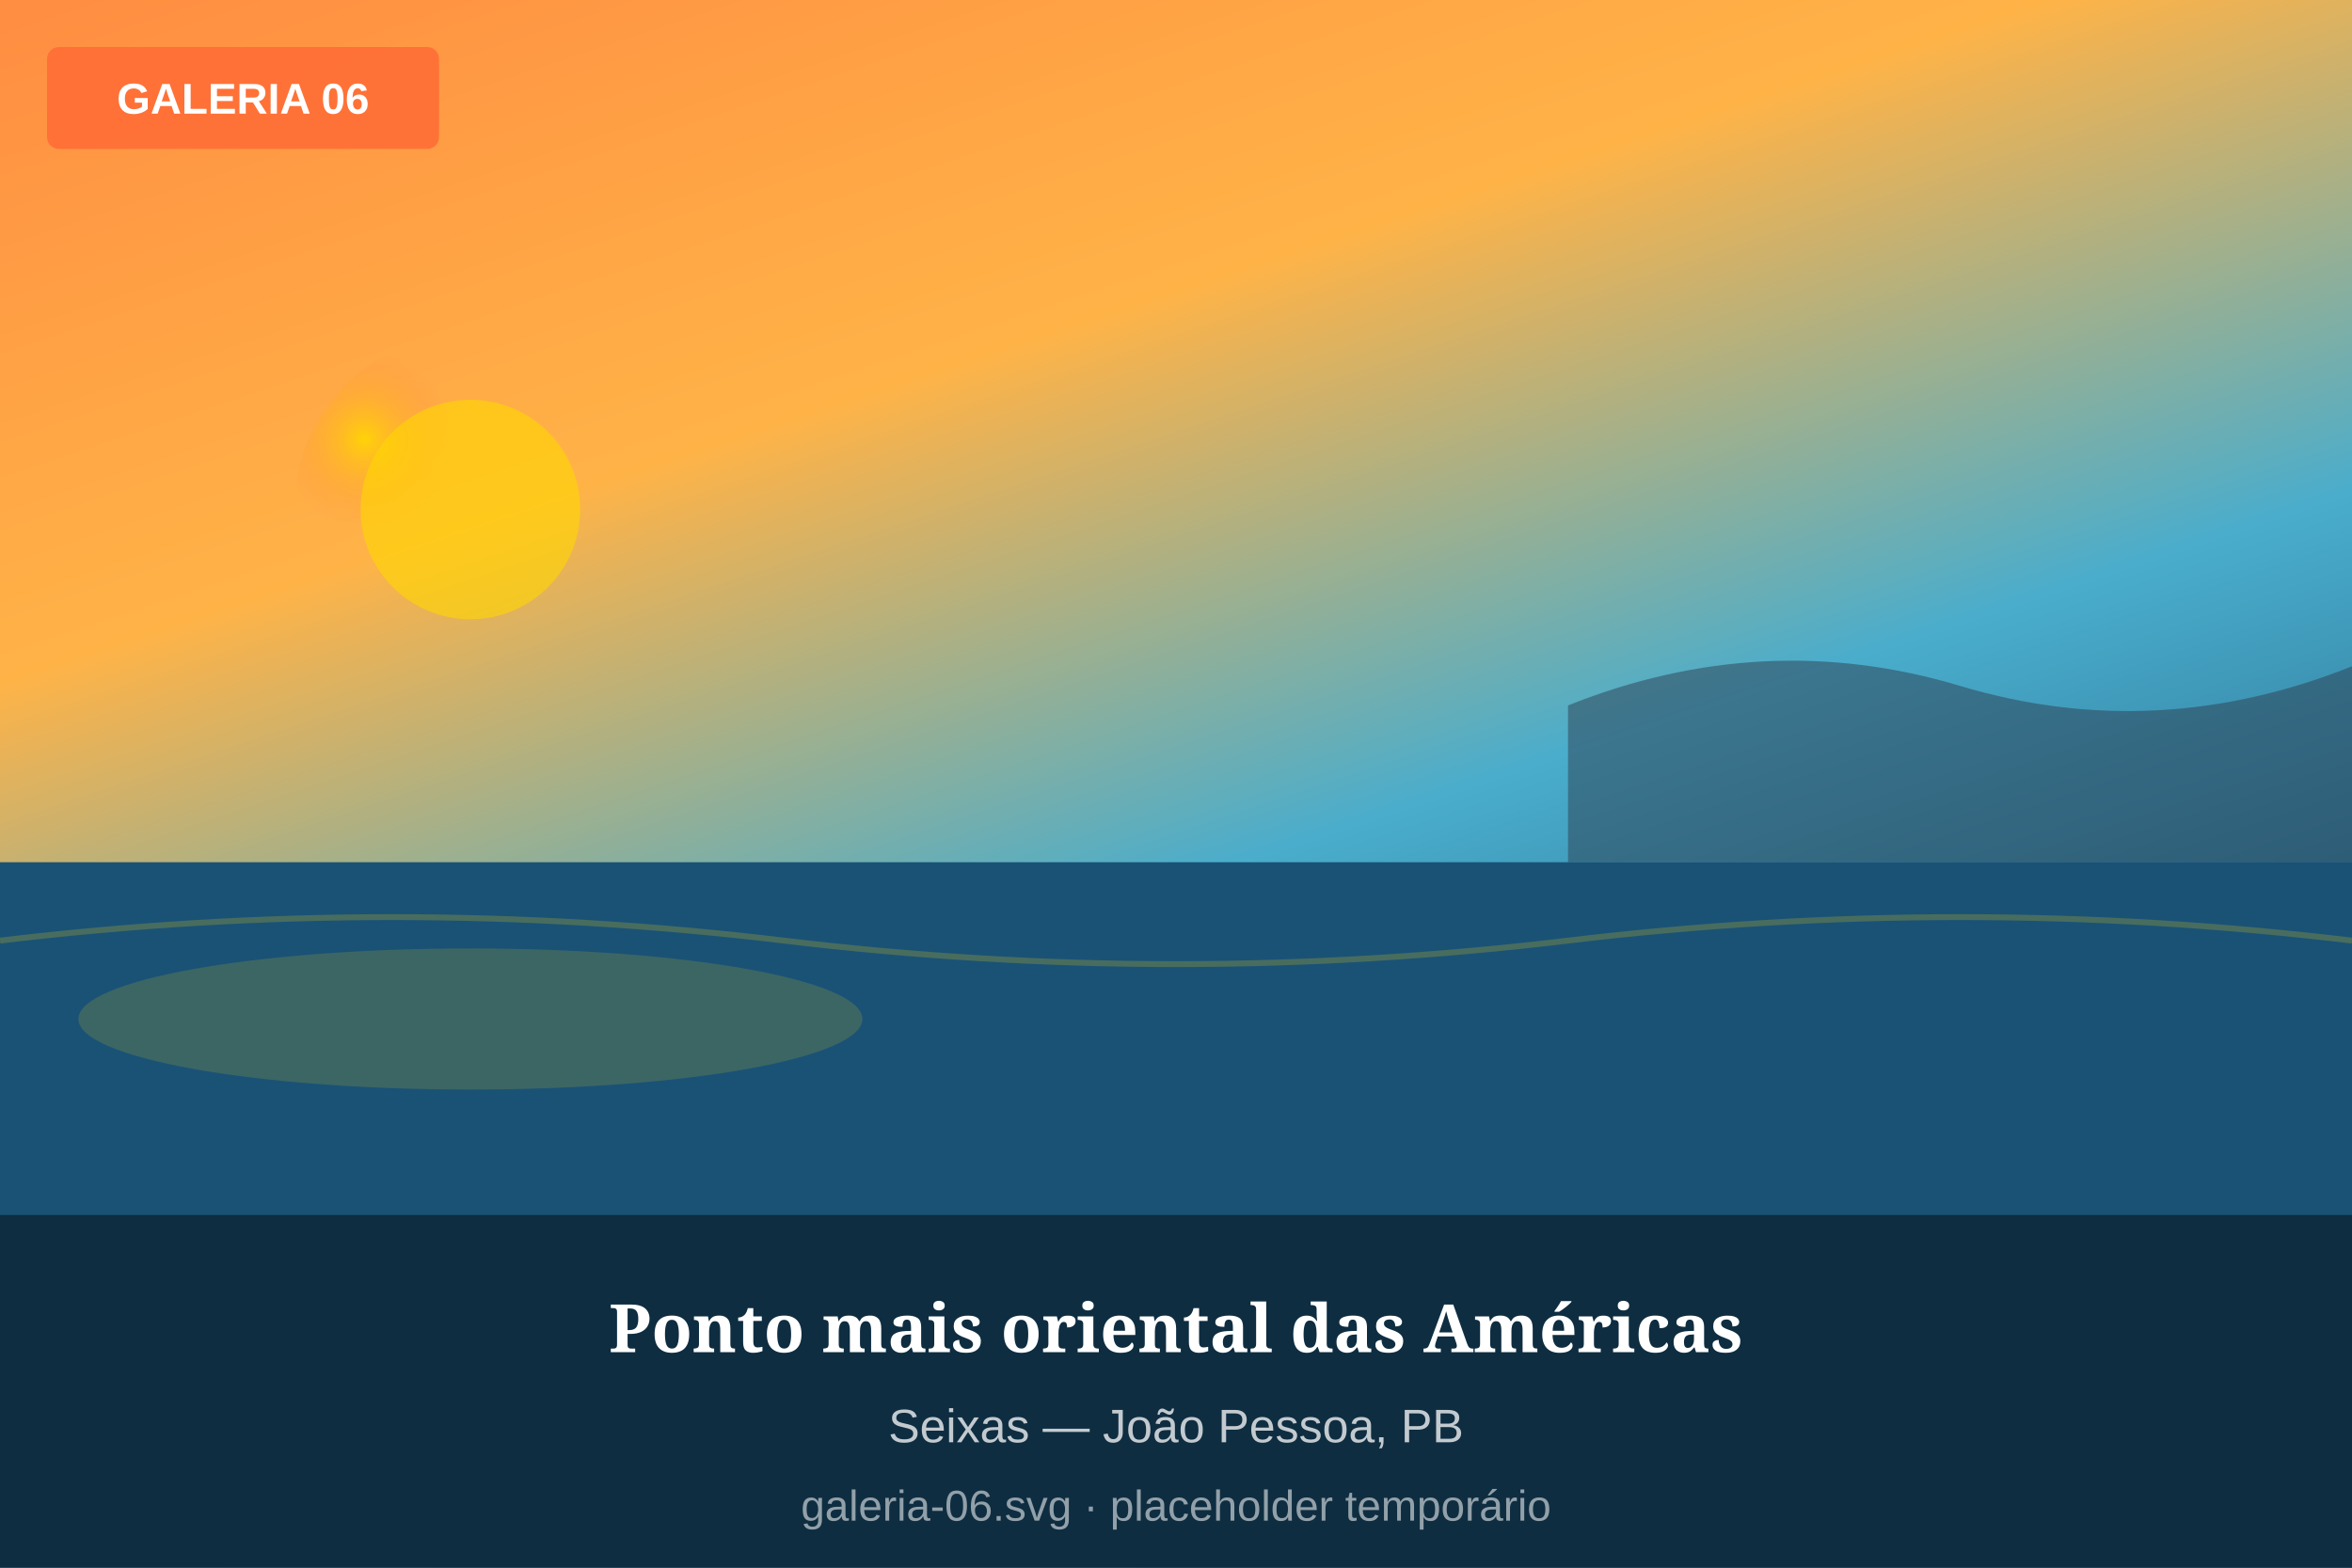
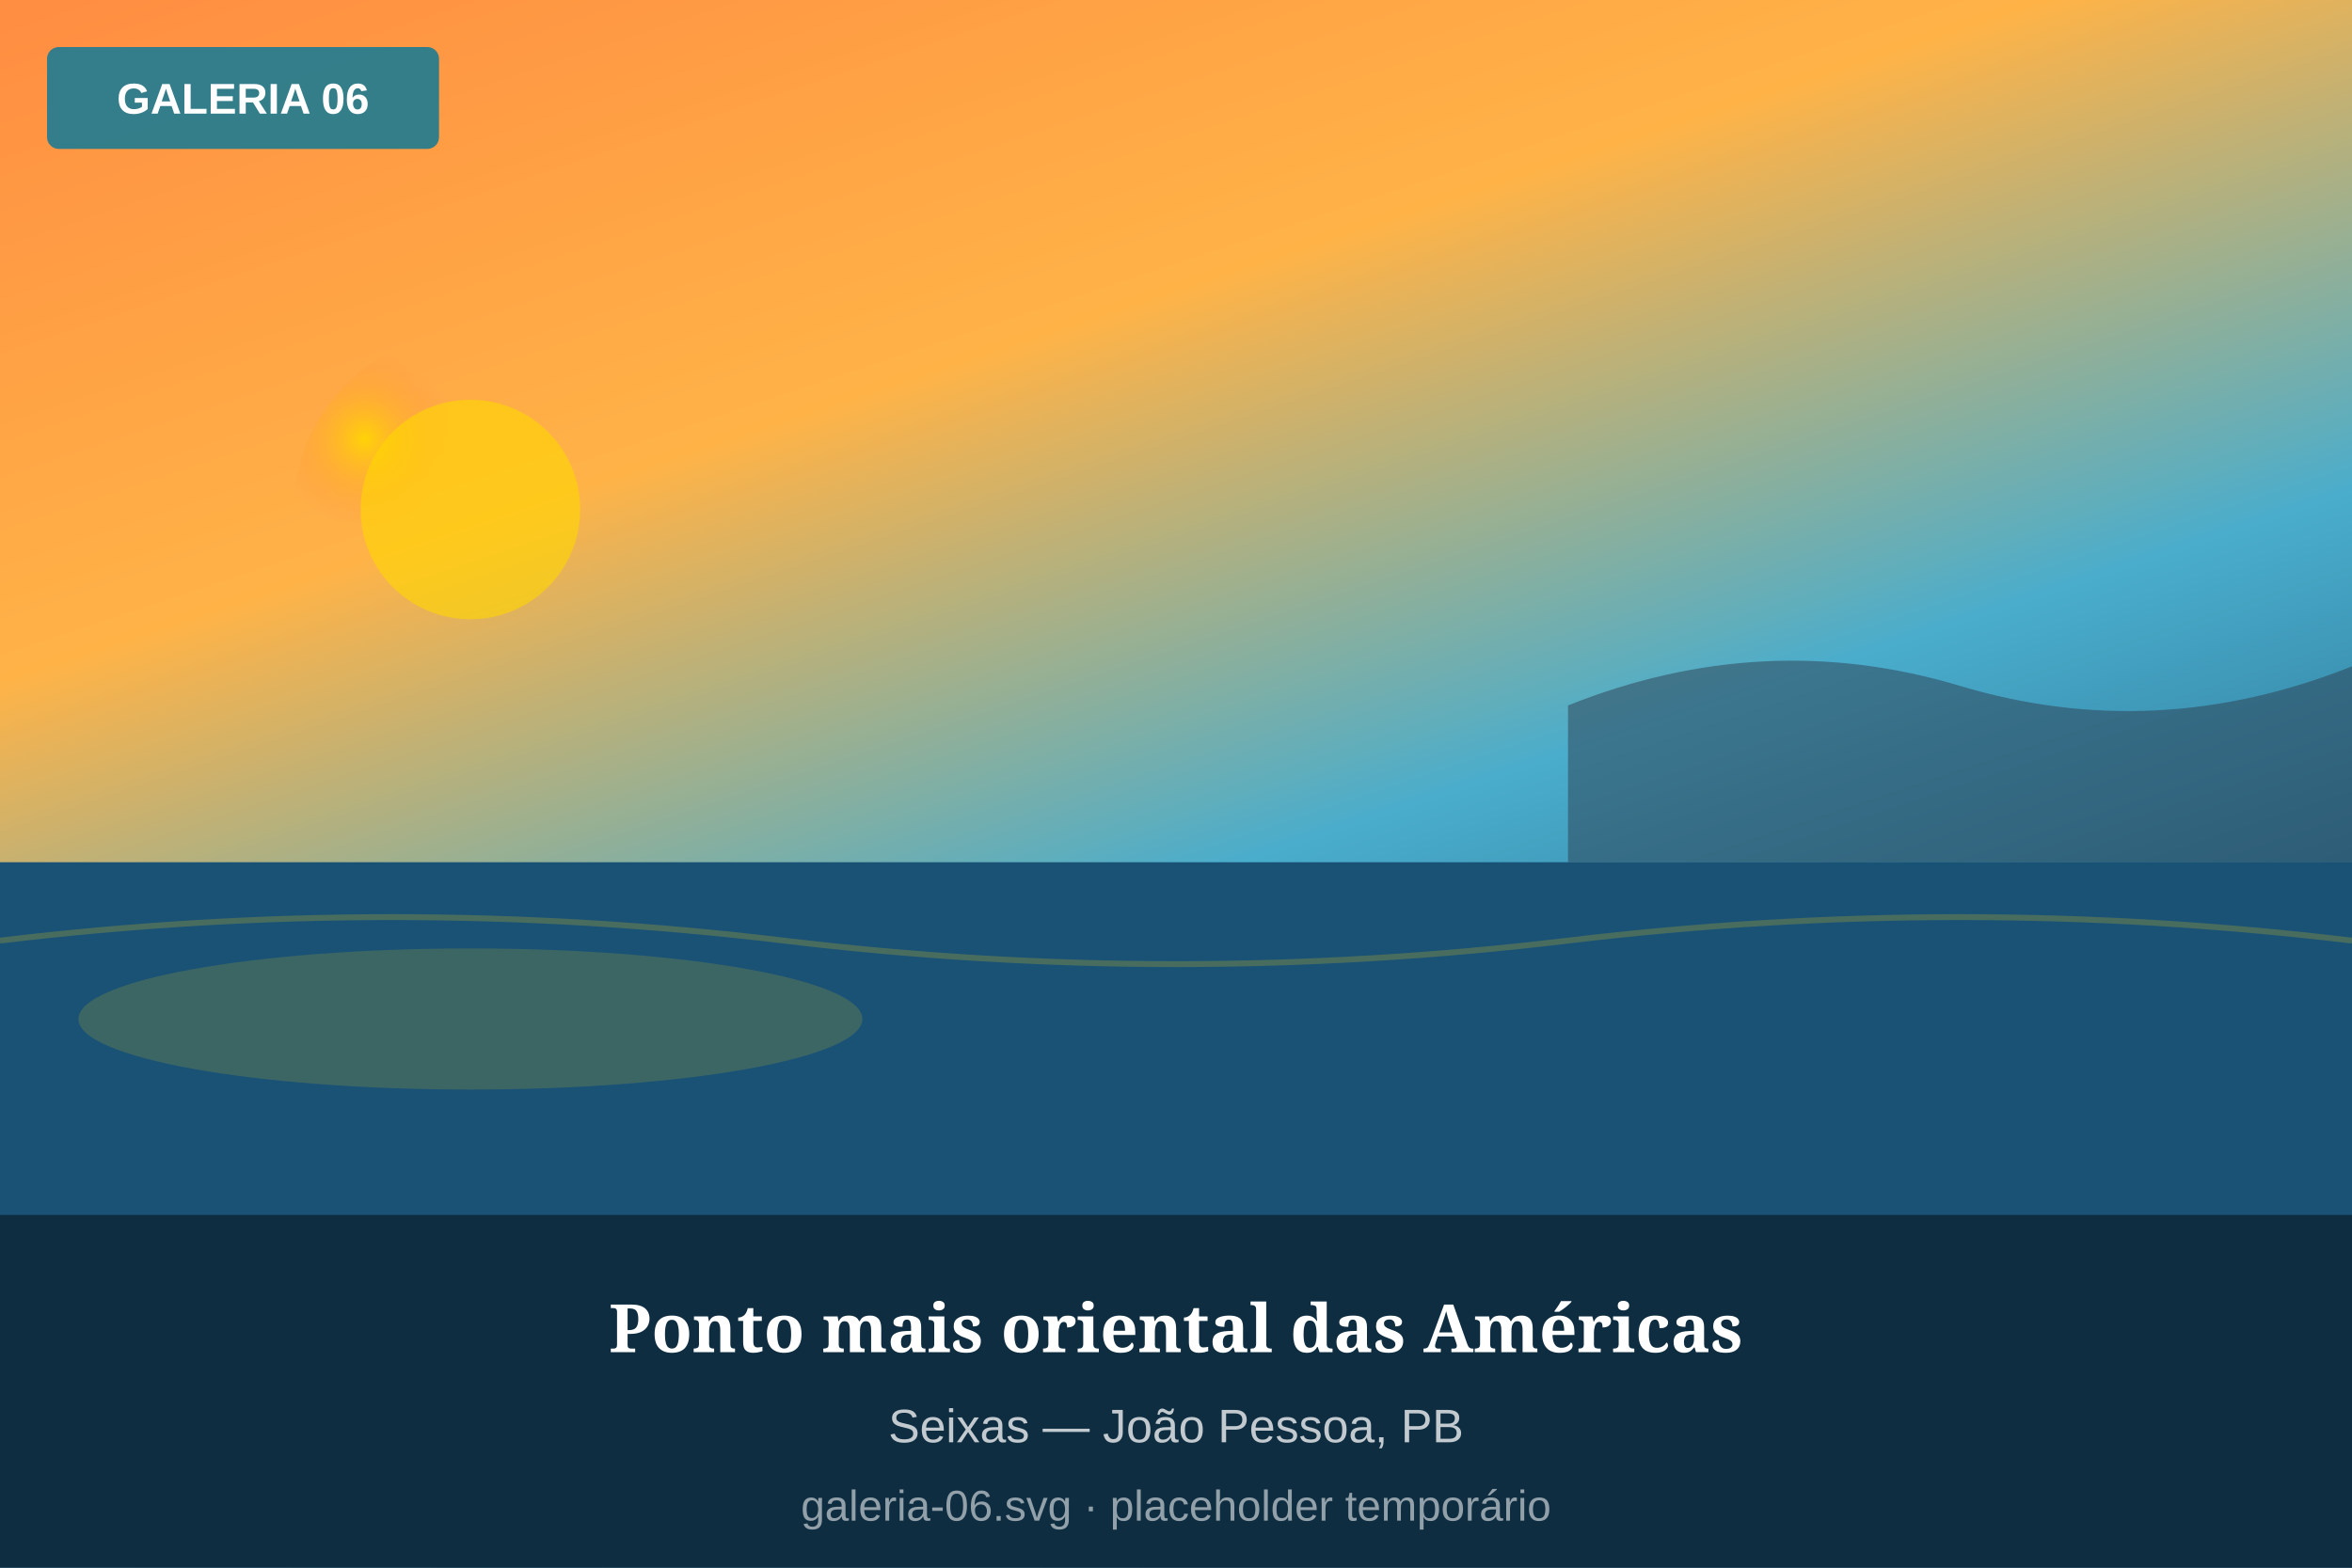
<svg xmlns="http://www.w3.org/2000/svg" viewBox="0 0 600 400" width="600" height="400">
  <defs>
    <linearGradient id="nascer" x1="0" y1="0" x2="0.5" y2="1">
      <stop offset="0%" stop-color="#FF8C42" />
      <stop offset="35%" stop-color="#FFB347" />
      <stop offset="65%" stop-color="#4AADCC" />
      <stop offset="100%" stop-color="#1A5276" />
    </linearGradient>
    <radialGradient id="sol" cx="20%" cy="30%" r="25%">
      <stop offset="0%" stop-color="#FFD700" stop-opacity="0.9" />
      <stop offset="100%" stop-color="#FF8C42" stop-opacity="0" />
    </radialGradient>
  </defs>
  <rect width="600" height="400" fill="url(#nascer)" />
  <rect y="220" width="600" height="180" fill="#1A5276" />
  <ellipse cx="120" cy="260" rx="100" ry="18" fill="#FFD700" opacity="0.15" />
  <circle cx="120" cy="130" r="45" fill="url(#sol)" />
  <circle cx="120" cy="130" r="28" fill="#FFD700" opacity="0.6" />
  <path d="M400 180 Q450 160 500 175 Q550 190 600 170 L600 220 L400 220 Z" fill="#2C3E50" opacity="0.5" />
  <path d="M0 240 Q100 228 200 240 Q300 252 400 240 Q500 228 600 240" fill="none" stroke="#FFD700" stroke-width="1.5" opacity="0.2" />
  <rect x="0" y="310" width="600" height="90" fill="#000000" opacity="0.45" />
  <text x="300" y="345" font-family="Georgia, serif" font-size="17" font-weight="bold" fill="#FFFFFF" text-anchor="middle">Ponto mais oriental das Américas</text>
  <text x="300" y="368" font-family="Arial, sans-serif" font-size="12" fill="#FFFFFF" text-anchor="middle" opacity="0.75">Seixas — João Pessoa, PB</text>
  <text x="300" y="388" font-family="Arial, sans-serif" font-size="11" fill="#FFFFFF" text-anchor="middle" opacity="0.55">galeria-06.svg · placeholder temporário</text>
-   <rect x="12" y="12" width="100" height="26" rx="3" fill="#FF6B35" opacity="0.85" />
+   <rect x="12" y="12" width="100" height="26" rx="3" fill="#107997" opacity="0.85" />
  <text x="62" y="29" font-family="Arial, sans-serif" font-size="11" font-weight="bold" fill="#FFFFFF" text-anchor="middle">GALERIA 06</text>
</svg>
